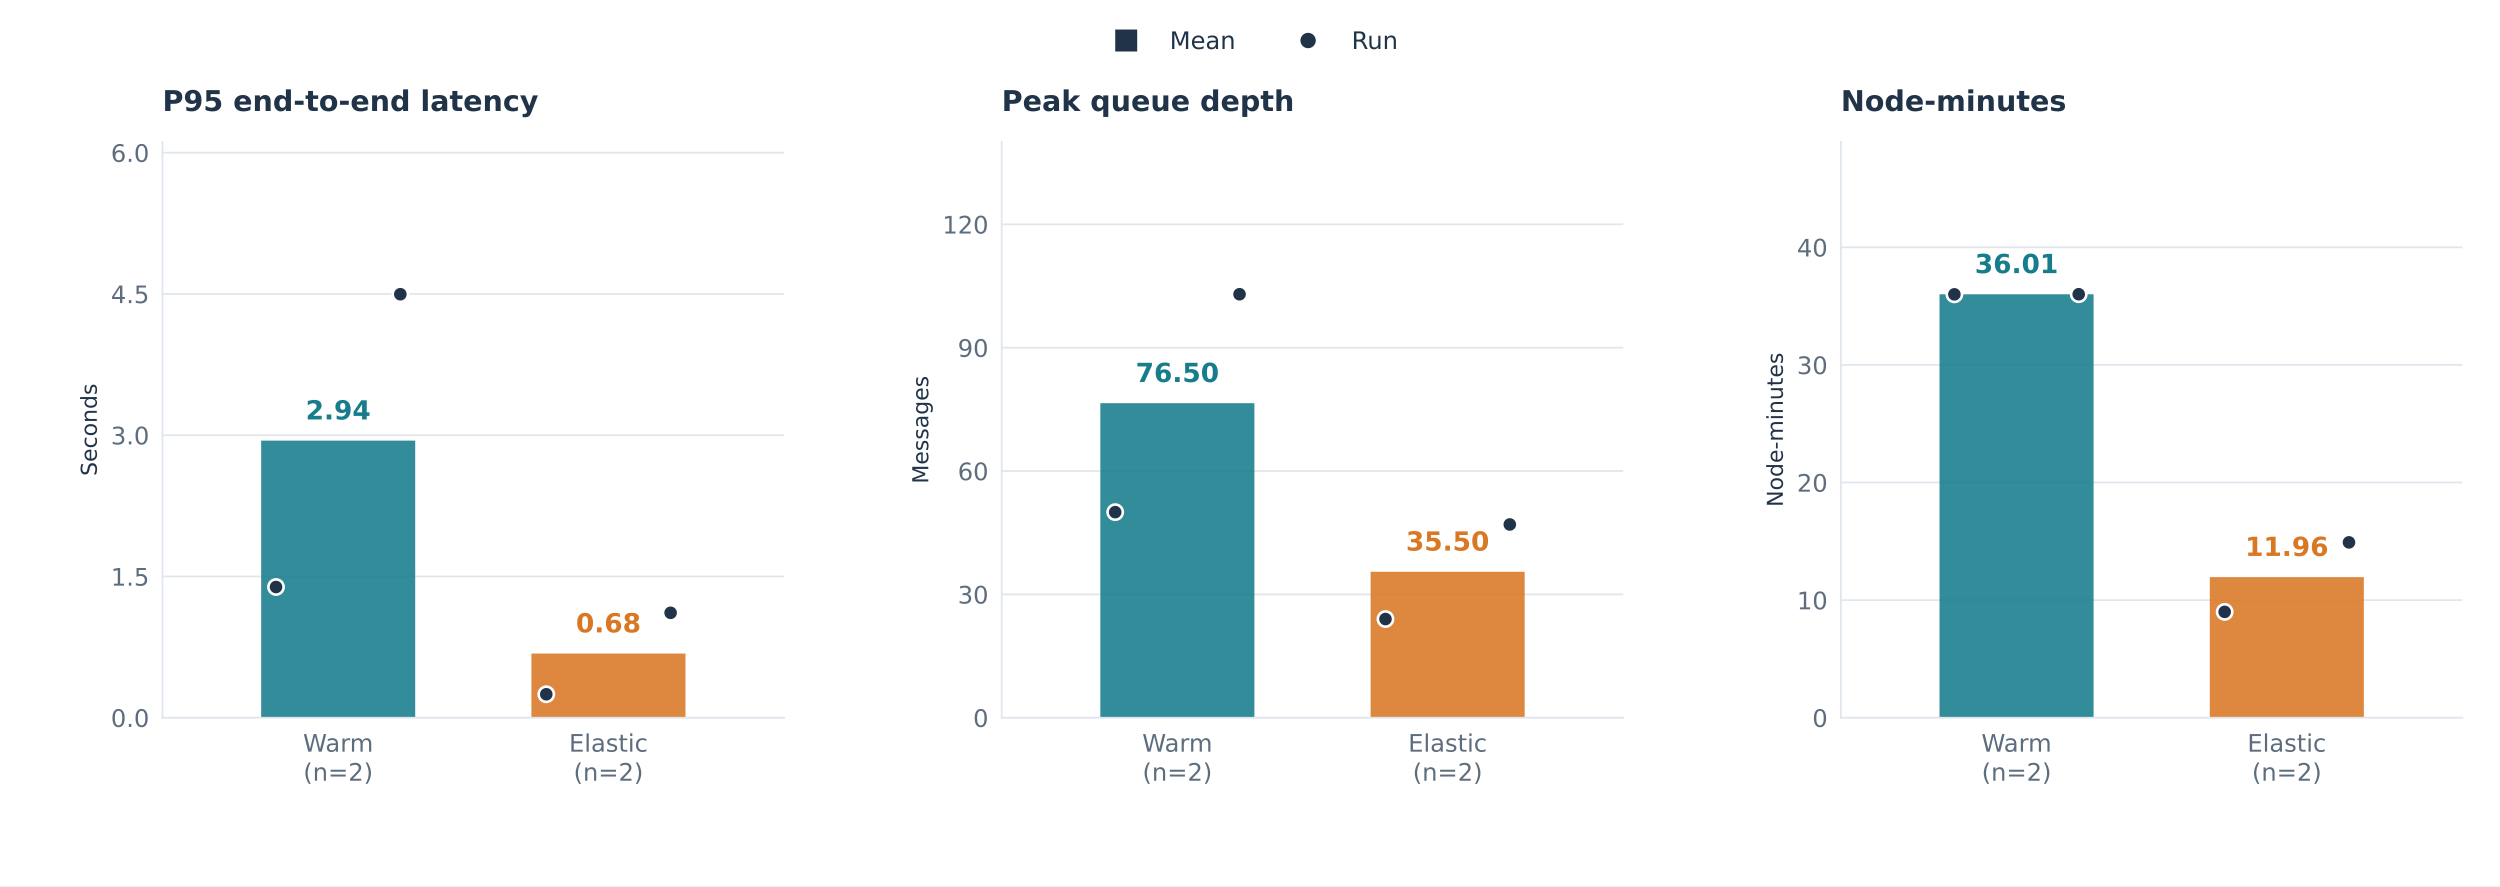
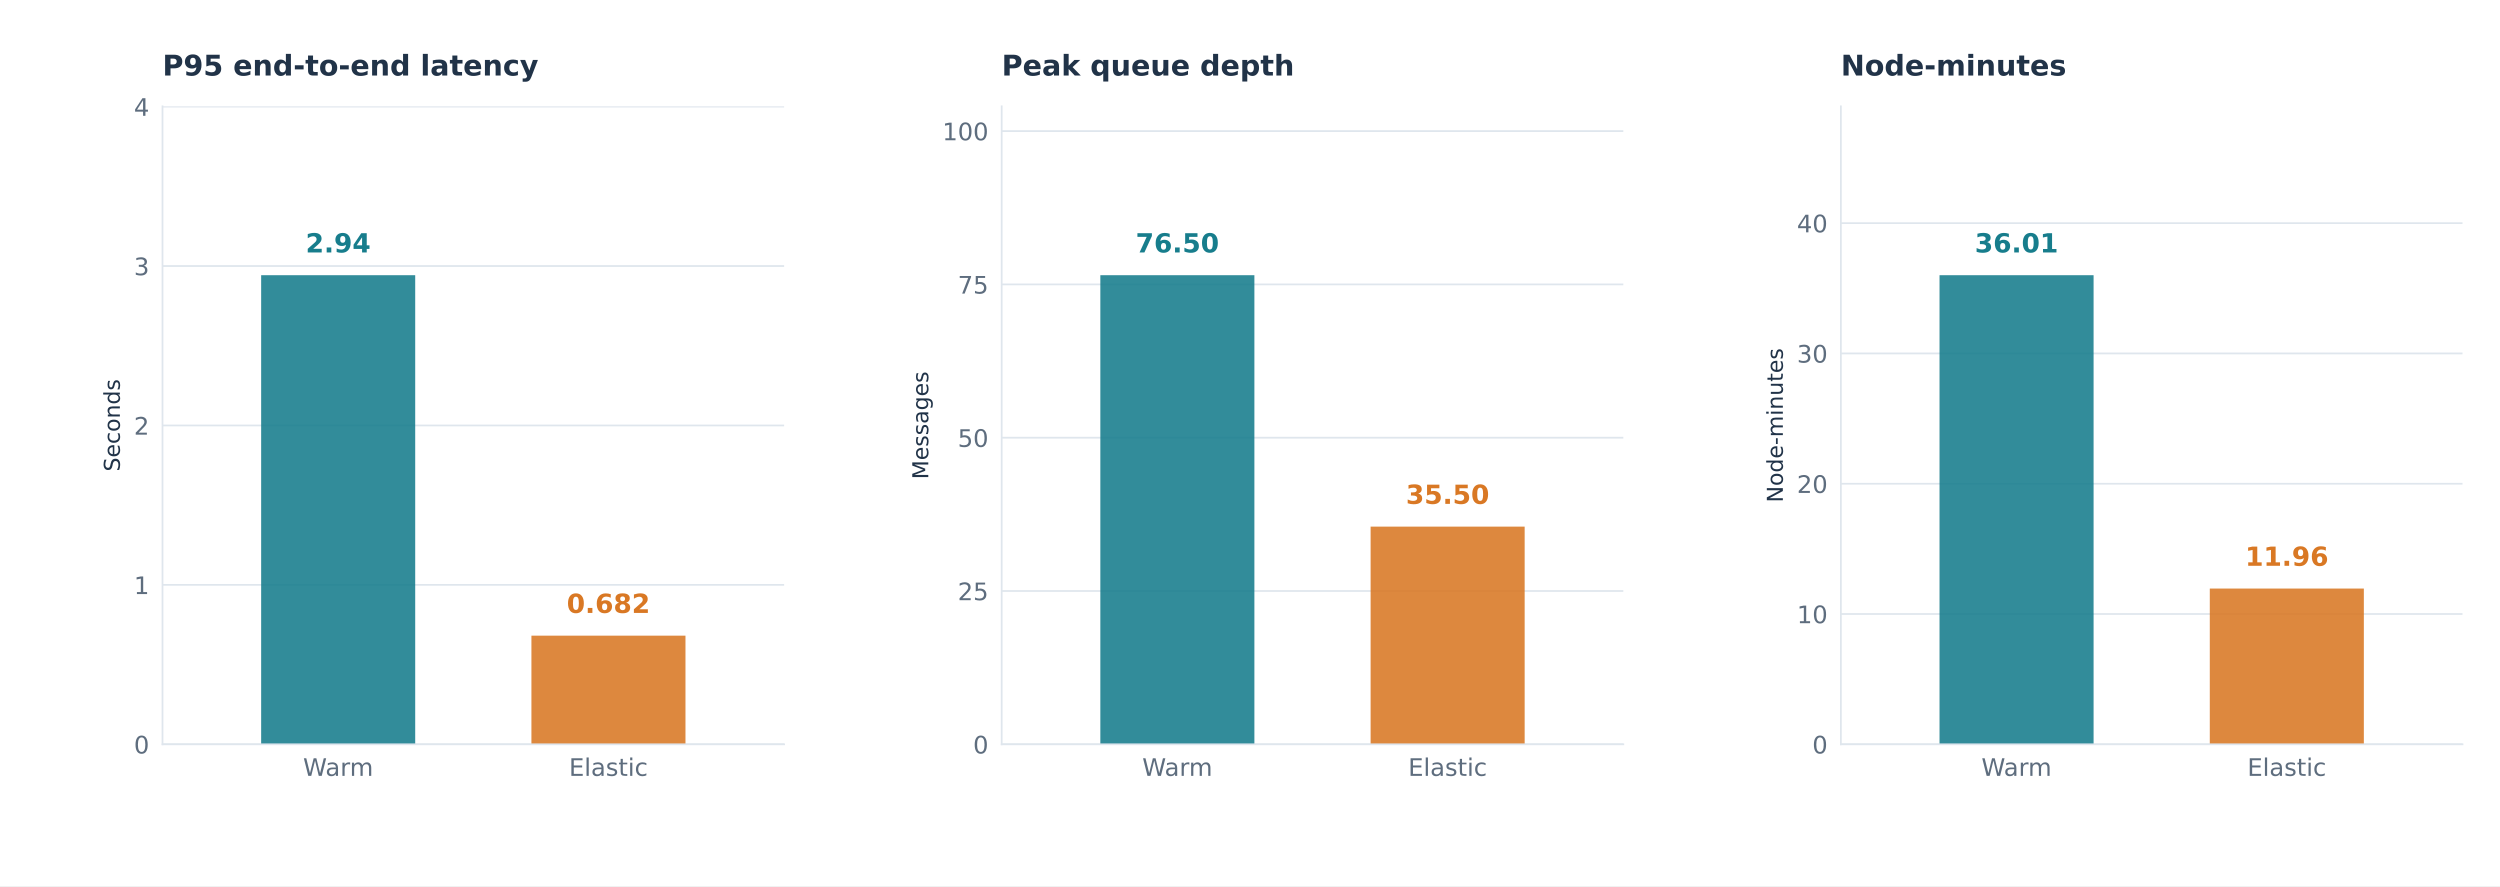
- <svg xmlns="http://www.w3.org/2000/svg" xmlns:xlink="http://www.w3.org/1999/xlink" width="1137.6pt" height="403.2pt" viewBox="0 0 1137.6 403.2" version="1.1">
+ <svg xmlns="http://www.w3.org/2000/svg" width="1137.6pt" height="403.2pt" viewBox="0 0 1137.6 403.2" version="1.1">
  <defs>
    <style type="text/css">*{stroke-linejoin: round; stroke-linecap: butt}</style>
  </defs>
  <g id="figure_1">
    <g id="patch_1">
      <path d="M 0 403.2  L 1137.6 403.2  L 1137.6 0  L 0 0  z " style="fill: #ffffff" />
    </g>
    <g id="axes_1">
      <g id="patch_2">
-         <path d="M 73.944 326.592  L 356.807 326.592  L 356.807 64.512  L 73.944 64.512  z " style="fill: #ffffff" />
+         <path d="M 73.944 338.688  L 356.807 338.688  L 356.807 48.384  L 73.944 48.384  z " style="fill: #ffffff" />
      </g>
      <g id="matplotlib.axis_1">
        <g id="xtick_1">
          <g id="line2d_1" />
          <g id="text_1">
-             <text style="font-size: 11px; font-family: 'DejaVu Sans'; fill: #5e6d7e" transform="translate(137.9042 342.0505)">Warm</text>
-             <text style="font-size: 11px; font-family: 'DejaVu Sans'; fill: #5e6d7e" transform="translate(137.9979 355.2526)">(n=2)</text>
+             <text style="font-size: 11px; font-family: 'DejaVu Sans'; text-anchor: middle; fill: #5e6d7e" x="153.883" y="353.045" transform="rotate(-0 153.8835 353.0454)">Warm</text>
          </g>
        </g>
        <g id="xtick_2">
          <g id="line2d_2" />
          <g id="text_2">
-             <text style="font-size: 11px; font-family: 'DejaVu Sans'; fill: #5e6d7e" transform="translate(258.9201 342.0514)">Elastic</text>
-             <text style="font-size: 11px; font-family: 'DejaVu Sans'; fill: #5e6d7e" transform="translate(260.9817 355.2535)">(n=2)</text>
+             <text style="font-size: 11px; font-family: 'DejaVu Sans'; text-anchor: middle; fill: #5e6d7e" x="276.867" y="353.046" transform="rotate(-0 276.8672 353.0463)">Elastic</text>
          </g>
        </g>
      </g>
      <g id="matplotlib.axis_2">
        <g id="ytick_1">
          <g id="line2d_3">
-             <path d="M 73.944 326.592  L 356.807 326.592  " clip-path="url(#pc8887cbbc5)" style="fill: none; stroke: #dfe6ed; stroke-width: 0.8; stroke-linecap: square" />
+             <path d="M 73.944 338.688  L 356.807 338.688  " clip-path="url(#p48fb739503)" style="fill: none; stroke: #dfe6ed; stroke-width: 0.8; stroke-linecap: square" />
          </g>
          <g id="line2d_4" />
          <g id="text_3">
-             <text style="font-size: 11px; font-family: 'DejaVu Sans'; text-anchor: end; fill: #5e6d7e" x="67.944" y="330.771" transform="rotate(-0 67.944 330.7707)">0.0</text>
+             <text style="font-size: 11px; font-family: 'DejaVu Sans'; text-anchor: end; fill: #5e6d7e" x="67.944" y="342.867" transform="rotate(-0 67.944 342.8667)">0</text>
          </g>
        </g>
        <g id="ytick_2">
          <g id="line2d_5">
-             <path d="M 73.944 262.314  L 356.807 262.314  " clip-path="url(#pc8887cbbc5)" style="fill: none; stroke: #dfe6ed; stroke-width: 0.8; stroke-linecap: square" />
+             <path d="M 73.944 266.145  L 356.807 266.145  " clip-path="url(#p48fb739503)" style="fill: none; stroke: #dfe6ed; stroke-width: 0.8; stroke-linecap: square" />
          </g>
          <g id="line2d_6" />
          <g id="text_4">
-             <text style="font-size: 11px; font-family: 'DejaVu Sans'; text-anchor: end; fill: #5e6d7e" x="67.944" y="266.493" transform="rotate(-0 67.944 266.4926)">1.5</text>
+             <text style="font-size: 11px; font-family: 'DejaVu Sans'; text-anchor: end; fill: #5e6d7e" x="67.944" y="270.323" transform="rotate(-0 67.944 270.3234)">1</text>
          </g>
        </g>
        <g id="ytick_3">
          <g id="line2d_7">
-             <path d="M 73.944 198.036  L 356.807 198.036  " clip-path="url(#pc8887cbbc5)" style="fill: none; stroke: #dfe6ed; stroke-width: 0.8; stroke-linecap: square" />
+             <path d="M 73.944 193.601  L 356.807 193.601  " clip-path="url(#p48fb739503)" style="fill: none; stroke: #dfe6ed; stroke-width: 0.8; stroke-linecap: square" />
          </g>
          <g id="line2d_8" />
          <g id="text_5">
-             <text style="font-size: 11px; font-family: 'DejaVu Sans'; text-anchor: end; fill: #5e6d7e" x="67.944" y="202.214" transform="rotate(-0 67.944 202.2144)">3.0</text>
+             <text style="font-size: 11px; font-family: 'DejaVu Sans'; text-anchor: end; fill: #5e6d7e" x="67.944" y="197.78" transform="rotate(-0 67.944 197.78)">2</text>
          </g>
        </g>
        <g id="ytick_4">
          <g id="line2d_9">
-             <path d="M 73.944 133.758  L 356.807 133.758  " clip-path="url(#pc8887cbbc5)" style="fill: none; stroke: #dfe6ed; stroke-width: 0.8; stroke-linecap: square" />
+             <path d="M 73.944 121.058  L 356.807 121.058  " clip-path="url(#p48fb739503)" style="fill: none; stroke: #dfe6ed; stroke-width: 0.8; stroke-linecap: square" />
          </g>
          <g id="line2d_10" />
          <g id="text_6">
-             <text style="font-size: 11px; font-family: 'DejaVu Sans'; text-anchor: end; fill: #5e6d7e" x="67.944" y="137.936" transform="rotate(-0 67.944 137.9363)">4.5</text>
+             <text style="font-size: 11px; font-family: 'DejaVu Sans'; text-anchor: end; fill: #5e6d7e" x="67.944" y="125.237" transform="rotate(-0 67.944 125.2366)">3</text>
          </g>
        </g>
        <g id="ytick_5">
          <g id="line2d_11">
-             <path d="M 73.944 69.479  L 356.807 69.479  " clip-path="url(#pc8887cbbc5)" style="fill: none; stroke: #dfe6ed; stroke-width: 0.8; stroke-linecap: square" />
+             <path d="M 73.944 48.515  L 356.807 48.515  " clip-path="url(#p48fb739503)" style="fill: none; stroke: #dfe6ed; stroke-width: 0.8; stroke-linecap: square" />
          </g>
          <g id="line2d_12" />
          <g id="text_7">
-             <text style="font-size: 11px; font-family: 'DejaVu Sans'; text-anchor: end; fill: #5e6d7e" x="67.944" y="73.658" transform="rotate(-0 67.944 73.65813)">6.0</text>
+             <text style="font-size: 11px; font-family: 'DejaVu Sans'; text-anchor: end; fill: #5e6d7e" x="67.944" y="52.693" transform="rotate(-0 67.944 52.69329)">4</text>
          </g>
        </g>
        <g id="text_8">
-           <text style="font-size: 10px; font-family: 'DejaVu Sans'; text-anchor: middle; fill: #213348" x="44.048" y="195.552" transform="rotate(-90 44.04822 195.552)">Seconds</text>
+           <text style="font-size: 10px; font-family: 'DejaVu Sans'; text-anchor: middle; fill: #213348" x="54.543" y="193.536" transform="rotate(-90 54.54291 193.536)">Seconds</text>
        </g>
      </g>
      <g id="patch_3">
-         <path d="M 118.833 326.592  L 188.934 326.592  L 188.934 200.5  L 118.833 200.5  z " clip-path="url(#pc8887cbbc5)" style="fill: #177d8c; opacity: 0.88" />
+         <path d="M 118.833 338.688  L 188.934 338.688  L 188.934 125.229  L 118.833 125.229  z " clip-path="url(#p48fb739503)" style="fill: #177d8c; opacity: 0.88" />
      </g>
      <g id="patch_4">
-         <path d="M 241.817 326.592  L 311.918 326.592  L 311.918 297.388  L 241.817 297.388  z " clip-path="url(#pc8887cbbc5)" style="fill: #d97824; opacity: 0.88" />
+         <path d="M 241.817 338.688  L 311.918 338.688  L 311.918 289.25  L 241.817 289.25  z " clip-path="url(#p48fb739503)" style="fill: #d97824; opacity: 0.88" />
      </g>
      <g id="patch_5">
-         <path d="M 73.944 326.592  L 73.944 64.512  " style="fill: none; stroke: #dfe6ed; stroke-width: 0.8; stroke-linejoin: miter; stroke-linecap: square" />
+         <path d="M 73.944 338.688  L 73.944 48.384  " style="fill: none; stroke: #dfe6ed; stroke-width: 0.8; stroke-linejoin: miter; stroke-linecap: square" />
      </g>
      <g id="patch_6">
-         <path d="M 73.944 326.592  L 356.807 326.592  " style="fill: none; stroke: #dfe6ed; stroke-width: 0.8; stroke-linejoin: miter; stroke-linecap: square" />
+         <path d="M 73.944 338.688  L 356.807 338.688  " style="fill: none; stroke: #dfe6ed; stroke-width: 0.8; stroke-linejoin: miter; stroke-linecap: square" />
      </g>
      <g id="text_9">
-         <text style="font-weight: 700; font-size: 13px; font-family: 'DejaVu Sans'; text-anchor: start; fill: #213348" x="73.944" y="50.512" transform="rotate(-0 73.944 50.512)">P95 end-to-end latency</text>
-       </g>
-       <g id="PathCollection_1">
-         <defs>
-           <path id="m1b6205a8d8" d="M 0 3.464  C 0.919 3.464 1.8 3.099 2.449 2.449  C 3.099 1.8 3.464 0.919 3.464 0  C 3.464 -0.919 3.099 -1.8 2.449 -2.449  C 1.8 -3.099 0.919 -3.464 0 -3.464  C -0.919 -3.464 -1.8 -3.099 -2.449 -2.449  C -3.099 -1.8 -3.464 -0.919 -3.464 0  C -3.464 0.919 -3.099 1.8 -2.449 2.449  C -1.8 3.099 -0.919 3.464 0 3.464  z " style="stroke: #ffffff; stroke-width: 1.2" />
-         </defs>
-         <g clip-path="url(#pc8887cbbc5)">
-           <use xlink:href="#m1b6205a8d8" x="125.597" y="267.113" style="fill: #213348; stroke: #ffffff; stroke-width: 1.2" />
-         </g>
-       </g>
-       <g id="PathCollection_2">
-         <g clip-path="url(#pc8887cbbc5)">
-           <use xlink:href="#m1b6205a8d8" x="182.17" y="133.886" style="fill: #213348; stroke: #ffffff; stroke-width: 1.2" />
-         </g>
-       </g>
-       <g id="PathCollection_3">
-         <g clip-path="url(#pc8887cbbc5)">
-           <use xlink:href="#m1b6205a8d8" x="248.581" y="315.922" style="fill: #213348; stroke: #ffffff; stroke-width: 1.2" />
-         </g>
-       </g>
-       <g id="PathCollection_4">
-         <g clip-path="url(#pc8887cbbc5)">
-           <use xlink:href="#m1b6205a8d8" x="305.154" y="278.855" style="fill: #213348; stroke: #ffffff; stroke-width: 1.2" />
-         </g>
+         <text style="font-weight: 700; font-size: 13px; font-family: 'DejaVu Sans'; text-anchor: start; fill: #213348" x="73.944" y="34.384" transform="rotate(-0 73.944 34.384)">P95 end-to-end latency</text>
      </g>
      <g id="text_10">
-         <text style="font-weight: 700; font-size: 12px; font-family: 'DejaVu Sans'; text-anchor: middle; fill: #177d8c" x="153.883" y="190.872" transform="rotate(-0 153.8835 190.8722)">2.94</text>
+         <text style="font-weight: 700; font-size: 12px; font-family: 'DejaVu Sans'; text-anchor: middle; fill: #177d8c" x="153.883" y="114.875" transform="rotate(-0 153.8835 114.8753)">2.94</text>
      </g>
      <g id="text_11">
-         <text style="font-weight: 700; font-size: 12px; font-family: 'DejaVu Sans'; text-anchor: middle; fill: #d97824" x="276.867" y="287.761" transform="rotate(-0 276.8672 287.7608)">0.68</text>
+         <text style="font-weight: 700; font-size: 12px; font-family: 'DejaVu Sans'; text-anchor: middle; fill: #d97824" x="276.867" y="278.896" transform="rotate(-0 276.8672 278.8958)">0.682</text>
      </g>
    </g>
    <g id="axes_2">
      <g id="patch_7">
-         <path d="M 455.809 326.592  L 738.671 326.592  L 738.671 64.512  L 455.809 64.512  z " style="fill: #ffffff" />
+         <path d="M 455.809 338.688  L 738.671 338.688  L 738.671 48.384  L 455.809 48.384  z " style="fill: #ffffff" />
      </g>
      <g id="matplotlib.axis_3">
        <g id="xtick_3">
          <g id="line2d_13" />
          <g id="text_12">
-             <text style="font-size: 11px; font-family: 'DejaVu Sans'; fill: #5e6d7e" transform="translate(519.7689 342.0505)">Warm</text>
-             <text style="font-size: 11px; font-family: 'DejaVu Sans'; fill: #5e6d7e" transform="translate(519.8626 355.2526)">(n=2)</text>
+             <text style="font-size: 11px; font-family: 'DejaVu Sans'; text-anchor: middle; fill: #5e6d7e" x="535.748" y="353.045" transform="rotate(-0 535.7481 353.0454)">Warm</text>
          </g>
        </g>
        <g id="xtick_4">
          <g id="line2d_14" />
          <g id="text_13">
-             <text style="font-size: 11px; font-family: 'DejaVu Sans'; fill: #5e6d7e" transform="translate(640.7847 342.0514)">Elastic</text>
-             <text style="font-size: 11px; font-family: 'DejaVu Sans'; fill: #5e6d7e" transform="translate(642.8463 355.2535)">(n=2)</text>
+             <text style="font-size: 11px; font-family: 'DejaVu Sans'; text-anchor: middle; fill: #5e6d7e" x="658.732" y="353.046" transform="rotate(-0 658.7319 353.0463)">Elastic</text>
          </g>
        </g>
      </g>
      <g id="matplotlib.axis_4">
        <g id="ytick_6">
          <g id="line2d_15">
-             <path d="M 455.809 326.592  L 738.671 326.592  " clip-path="url(#pc75688632e)" style="fill: none; stroke: #dfe6ed; stroke-width: 0.8; stroke-linecap: square" />
+             <path d="M 455.809 338.688  L 738.671 338.688  " clip-path="url(#p5ec4cd1d2c)" style="fill: none; stroke: #dfe6ed; stroke-width: 0.8; stroke-linecap: square" />
          </g>
          <g id="line2d_16" />
          <g id="text_14">
-             <text style="font-size: 11px; font-family: 'DejaVu Sans'; text-anchor: end; fill: #5e6d7e" x="449.809" y="330.771" transform="rotate(-0 449.8086 330.7707)">0</text>
+             <text style="font-size: 11px; font-family: 'DejaVu Sans'; text-anchor: end; fill: #5e6d7e" x="449.809" y="342.867" transform="rotate(-0 449.8086 342.8667)">0</text>
          </g>
        </g>
        <g id="ytick_7">
          <g id="line2d_17">
-             <path d="M 455.809 270.464  L 738.671 270.464  " clip-path="url(#pc75688632e)" style="fill: none; stroke: #dfe6ed; stroke-width: 0.8; stroke-linecap: square" />
+             <path d="M 455.809 268.93  L 738.671 268.93  " clip-path="url(#p5ec4cd1d2c)" style="fill: none; stroke: #dfe6ed; stroke-width: 0.8; stroke-linecap: square" />
          </g>
          <g id="line2d_18" />
          <g id="text_15">
-             <text style="font-size: 11px; font-family: 'DejaVu Sans'; text-anchor: end; fill: #5e6d7e" x="449.809" y="274.643" transform="rotate(-0 449.8086 274.6428)">30</text>
+             <text style="font-size: 11px; font-family: 'DejaVu Sans'; text-anchor: end; fill: #5e6d7e" x="449.809" y="273.109" transform="rotate(-0 449.8086 273.1089)">25</text>
          </g>
        </g>
        <g id="ytick_8">
          <g id="line2d_19">
-             <path d="M 455.809 214.336  L 738.671 214.336  " clip-path="url(#pc75688632e)" style="fill: none; stroke: #dfe6ed; stroke-width: 0.8; stroke-linecap: square" />
+             <path d="M 455.809 199.172  L 738.671 199.172  " clip-path="url(#p5ec4cd1d2c)" style="fill: none; stroke: #dfe6ed; stroke-width: 0.8; stroke-linecap: square" />
          </g>
          <g id="line2d_20" />
          <g id="text_16">
-             <text style="font-size: 11px; font-family: 'DejaVu Sans'; text-anchor: end; fill: #5e6d7e" x="449.809" y="218.515" transform="rotate(-0 449.8086 218.5149)">60</text>
+             <text style="font-size: 11px; font-family: 'DejaVu Sans'; text-anchor: end; fill: #5e6d7e" x="449.809" y="203.351" transform="rotate(-0 449.8086 203.3511)">50</text>
          </g>
        </g>
        <g id="ytick_9">
          <g id="line2d_21">
-             <path d="M 455.809 158.208  L 738.671 158.208  " clip-path="url(#pc75688632e)" style="fill: none; stroke: #dfe6ed; stroke-width: 0.8; stroke-linecap: square" />
+             <path d="M 455.809 129.415  L 738.671 129.415  " clip-path="url(#p5ec4cd1d2c)" style="fill: none; stroke: #dfe6ed; stroke-width: 0.8; stroke-linecap: square" />
          </g>
          <g id="line2d_22" />
          <g id="text_17">
-             <text style="font-size: 11px; font-family: 'DejaVu Sans'; text-anchor: end; fill: #5e6d7e" x="449.809" y="162.387" transform="rotate(-0 449.8086 162.3869)">90</text>
+             <text style="font-size: 11px; font-family: 'DejaVu Sans'; text-anchor: end; fill: #5e6d7e" x="449.809" y="133.593" transform="rotate(-0 449.8086 133.5934)">75</text>
          </g>
        </g>
        <g id="ytick_10">
          <g id="line2d_23">
-             <path d="M 455.809 102.08  L 738.671 102.08  " clip-path="url(#pc75688632e)" style="fill: none; stroke: #dfe6ed; stroke-width: 0.8; stroke-linecap: square" />
+             <path d="M 455.809 59.657  L 738.671 59.657  " clip-path="url(#p5ec4cd1d2c)" style="fill: none; stroke: #dfe6ed; stroke-width: 0.8; stroke-linecap: square" />
          </g>
          <g id="line2d_24" />
          <g id="text_18">
-             <text style="font-size: 11px; font-family: 'DejaVu Sans'; text-anchor: end; fill: #5e6d7e" x="449.809" y="106.259" transform="rotate(-0 449.8086 106.259)">120</text>
+             <text style="font-size: 11px; font-family: 'DejaVu Sans'; text-anchor: end; fill: #5e6d7e" x="449.809" y="63.836" transform="rotate(-0 449.8086 63.83557)">100</text>
          </g>
        </g>
        <g id="text_19">
-           <text style="font-size: 10px; font-family: 'DejaVu Sans'; text-anchor: middle; fill: #213348" x="422.41" y="195.552" transform="rotate(-90 422.4101 195.552)">Messages</text>
+           <text style="font-size: 10px; font-family: 'DejaVu Sans'; text-anchor: middle; fill: #213348" x="422.41" y="193.536" transform="rotate(-90 422.4101 193.536)">Messages</text>
        </g>
      </g>
      <g id="patch_8">
-         <path d="M 500.698 326.592  L 570.798 326.592  L 570.798 183.466  L 500.698 183.466  z " clip-path="url(#pc75688632e)" style="fill: #177d8c; opacity: 0.88" />
+         <path d="M 500.698 338.688  L 570.798 338.688  L 570.798 125.229  L 500.698 125.229  z " clip-path="url(#p5ec4cd1d2c)" style="fill: #177d8c; opacity: 0.88" />
      </g>
      <g id="patch_9">
-         <path d="M 623.682 326.592  L 693.782 326.592  L 693.782 260.174  L 623.682 260.174  z " clip-path="url(#pc75688632e)" style="fill: #d97824; opacity: 0.88" />
+         <path d="M 623.682 338.688  L 693.782 338.688  L 693.782 239.632  L 623.682 239.632  z " clip-path="url(#p5ec4cd1d2c)" style="fill: #d97824; opacity: 0.88" />
      </g>
      <g id="patch_10">
-         <path d="M 455.809 326.592  L 455.809 64.512  " style="fill: none; stroke: #dfe6ed; stroke-width: 0.8; stroke-linejoin: miter; stroke-linecap: square" />
+         <path d="M 455.809 338.688  L 455.809 48.384  " style="fill: none; stroke: #dfe6ed; stroke-width: 0.8; stroke-linejoin: miter; stroke-linecap: square" />
      </g>
      <g id="patch_11">
-         <path d="M 455.809 326.592  L 738.671 326.592  " style="fill: none; stroke: #dfe6ed; stroke-width: 0.8; stroke-linejoin: miter; stroke-linecap: square" />
+         <path d="M 455.809 338.688  L 738.671 338.688  " style="fill: none; stroke: #dfe6ed; stroke-width: 0.8; stroke-linejoin: miter; stroke-linecap: square" />
      </g>
      <g id="text_20">
-         <text style="font-weight: 700; font-size: 13px; font-family: 'DejaVu Sans'; text-anchor: start; fill: #213348" x="455.809" y="50.512" transform="rotate(-0 455.8086 50.512)">Peak queue depth</text>
-       </g>
-       <g id="PathCollection_5">
-         <g clip-path="url(#pc75688632e)">
-           <use xlink:href="#m1b6205a8d8" x="507.462" y="233.045" style="fill: #213348; stroke: #ffffff; stroke-width: 1.2" />
-         </g>
-       </g>
-       <g id="PathCollection_6">
-         <g clip-path="url(#pc75688632e)">
-           <use xlink:href="#m1b6205a8d8" x="564.034" y="133.886" style="fill: #213348; stroke: #ffffff; stroke-width: 1.2" />
-         </g>
-       </g>
-       <g id="PathCollection_7">
-         <g clip-path="url(#pc75688632e)">
-           <use xlink:href="#m1b6205a8d8" x="630.446" y="281.69" style="fill: #213348; stroke: #ffffff; stroke-width: 1.2" />
-         </g>
-       </g>
-       <g id="PathCollection_8">
-         <g clip-path="url(#pc75688632e)">
-           <use xlink:href="#m1b6205a8d8" x="687.018" y="238.658" style="fill: #213348; stroke: #ffffff; stroke-width: 1.2" />
-         </g>
+         <text style="font-weight: 700; font-size: 13px; font-family: 'DejaVu Sans'; text-anchor: start; fill: #213348" x="455.809" y="34.384" transform="rotate(-0 455.8086 34.384)">Peak queue depth</text>
      </g>
      <g id="text_21">
-         <text style="font-weight: 700; font-size: 12px; font-family: 'DejaVu Sans'; text-anchor: middle; fill: #177d8c" x="535.748" y="173.838" transform="rotate(-0 535.7481 173.8383)">76.50</text>
+         <text style="font-weight: 700; font-size: 12px; font-family: 'DejaVu Sans'; text-anchor: middle; fill: #177d8c" x="535.748" y="114.875" transform="rotate(-0 535.7481 114.8753)">76.50</text>
      </g>
      <g id="text_22">
-         <text style="font-weight: 700; font-size: 12px; font-family: 'DejaVu Sans'; text-anchor: middle; fill: #d97824" x="658.732" y="250.546" transform="rotate(-0 658.7319 250.5464)">35.50</text>
+         <text style="font-weight: 700; font-size: 12px; font-family: 'DejaVu Sans'; text-anchor: middle; fill: #d97824" x="658.732" y="229.278" transform="rotate(-0 658.7319 229.2781)">35.50</text>
      </g>
    </g>
    <g id="axes_3">
      <g id="patch_12">
-         <path d="M 837.673 326.592  L 1120.536 326.592  L 1120.536 64.512  L 837.673 64.512  z " style="fill: #ffffff" />
+         <path d="M 837.673 338.688  L 1120.536 338.688  L 1120.536 48.384  L 837.673 48.384  z " style="fill: #ffffff" />
      </g>
      <g id="matplotlib.axis_5">
        <g id="xtick_5">
          <g id="line2d_25" />
          <g id="text_23">
-             <text style="font-size: 11px; font-family: 'DejaVu Sans'; fill: #5e6d7e" transform="translate(901.6335 342.0505)">Warm</text>
-             <text style="font-size: 11px; font-family: 'DejaVu Sans'; fill: #5e6d7e" transform="translate(901.7272 355.2526)">(n=2)</text>
+             <text style="font-size: 11px; font-family: 'DejaVu Sans'; text-anchor: middle; fill: #5e6d7e" x="917.613" y="353.045" transform="rotate(-0 917.6128 353.0454)">Warm</text>
          </g>
        </g>
        <g id="xtick_6">
          <g id="line2d_26" />
          <g id="text_24">
-             <text style="font-size: 11px; font-family: 'DejaVu Sans'; fill: #5e6d7e" transform="translate(1022.649 342.0514)">Elastic</text>
-             <text style="font-size: 11px; font-family: 'DejaVu Sans'; fill: #5e6d7e" transform="translate(1024.711 355.2535)">(n=2)</text>
+             <text style="font-size: 11px; font-family: 'DejaVu Sans'; text-anchor: middle; fill: #5e6d7e" x="1040.597" y="353.046" transform="rotate(-0 1040.597 353.0463)">Elastic</text>
          </g>
        </g>
      </g>
      <g id="matplotlib.axis_6">
        <g id="ytick_11">
          <g id="line2d_27">
-             <path d="M 837.673 326.592  L 1120.536 326.592  " clip-path="url(#pe6df3a4baf)" style="fill: none; stroke: #dfe6ed; stroke-width: 0.8; stroke-linecap: square" />
+             <path d="M 837.673 338.688  L 1120.536 338.688  " clip-path="url(#p4ddb06b304)" style="fill: none; stroke: #dfe6ed; stroke-width: 0.8; stroke-linecap: square" />
          </g>
          <g id="line2d_28" />
          <g id="text_25">
-             <text style="font-size: 11px; font-family: 'DejaVu Sans'; text-anchor: end; fill: #5e6d7e" x="831.673" y="330.771" transform="rotate(-0 831.6733 330.7707)">0</text>
+             <text style="font-size: 11px; font-family: 'DejaVu Sans'; text-anchor: end; fill: #5e6d7e" x="831.673" y="342.867" transform="rotate(-0 831.6733 342.8667)">0</text>
          </g>
        </g>
        <g id="ytick_12">
          <g id="line2d_29">
-             <path d="M 837.673 273.077  L 1120.536 273.077  " clip-path="url(#pe6df3a4baf)" style="fill: none; stroke: #dfe6ed; stroke-width: 0.8; stroke-linecap: square" />
+             <path d="M 837.673 279.402  L 1120.536 279.402  " clip-path="url(#p4ddb06b304)" style="fill: none; stroke: #dfe6ed; stroke-width: 0.8; stroke-linecap: square" />
          </g>
          <g id="line2d_30" />
          <g id="text_26">
-             <text style="font-size: 11px; font-family: 'DejaVu Sans'; text-anchor: end; fill: #5e6d7e" x="831.673" y="277.256" transform="rotate(-0 831.6733 277.2562)">10</text>
+             <text style="font-size: 11px; font-family: 'DejaVu Sans'; text-anchor: end; fill: #5e6d7e" x="831.673" y="283.581" transform="rotate(-0 831.6733 283.5808)">10</text>
          </g>
        </g>
        <g id="ytick_13">
          <g id="line2d_31">
-             <path d="M 837.673 219.563  L 1120.536 219.563  " clip-path="url(#pe6df3a4baf)" style="fill: none; stroke: #dfe6ed; stroke-width: 0.8; stroke-linecap: square" />
+             <path d="M 837.673 220.116  L 1120.536 220.116  " clip-path="url(#p4ddb06b304)" style="fill: none; stroke: #dfe6ed; stroke-width: 0.8; stroke-linecap: square" />
          </g>
          <g id="line2d_32" />
          <g id="text_27">
-             <text style="font-size: 11px; font-family: 'DejaVu Sans'; text-anchor: end; fill: #5e6d7e" x="831.673" y="223.742" transform="rotate(-0 831.6733 223.7416)">20</text>
+             <text style="font-size: 11px; font-family: 'DejaVu Sans'; text-anchor: end; fill: #5e6d7e" x="831.673" y="224.295" transform="rotate(-0 831.6733 224.2949)">20</text>
          </g>
        </g>
        <g id="ytick_14">
          <g id="line2d_33">
-             <path d="M 837.673 166.048  L 1120.536 166.048  " clip-path="url(#pe6df3a4baf)" style="fill: none; stroke: #dfe6ed; stroke-width: 0.8; stroke-linecap: square" />
+             <path d="M 837.673 160.83  L 1120.536 160.83  " clip-path="url(#p4ddb06b304)" style="fill: none; stroke: #dfe6ed; stroke-width: 0.8; stroke-linecap: square" />
          </g>
          <g id="line2d_34" />
          <g id="text_28">
-             <text style="font-size: 11px; font-family: 'DejaVu Sans'; text-anchor: end; fill: #5e6d7e" x="831.673" y="170.227" transform="rotate(-0 831.6733 170.2271)">30</text>
+             <text style="font-size: 11px; font-family: 'DejaVu Sans'; text-anchor: end; fill: #5e6d7e" x="831.673" y="165.009" transform="rotate(-0 831.6733 165.0091)">30</text>
          </g>
        </g>
        <g id="ytick_15">
          <g id="line2d_35">
-             <path d="M 837.673 112.534  L 1120.536 112.534  " clip-path="url(#pe6df3a4baf)" style="fill: none; stroke: #dfe6ed; stroke-width: 0.8; stroke-linecap: square" />
+             <path d="M 837.673 101.544  L 1120.536 101.544  " clip-path="url(#p4ddb06b304)" style="fill: none; stroke: #dfe6ed; stroke-width: 0.8; stroke-linecap: square" />
          </g>
          <g id="line2d_36" />
          <g id="text_29">
-             <text style="font-size: 11px; font-family: 'DejaVu Sans'; text-anchor: end; fill: #5e6d7e" x="831.673" y="116.713" transform="rotate(-0 831.6733 116.7125)">40</text>
+             <text style="font-size: 11px; font-family: 'DejaVu Sans'; text-anchor: end; fill: #5e6d7e" x="831.673" y="105.723" transform="rotate(-0 831.6733 105.7232)">40</text>
          </g>
        </g>
        <g id="text_30">
-           <text style="font-size: 10px; font-family: 'DejaVu Sans'; text-anchor: middle; fill: #213348" x="811.273" y="195.552" transform="rotate(-90 811.2735 195.552)">Node-minutes</text>
+           <text style="font-size: 10px; font-family: 'DejaVu Sans'; text-anchor: middle; fill: #213348" x="811.273" y="193.536" transform="rotate(-90 811.2735 193.536)">Node-minutes</text>
        </g>
      </g>
      <g id="patch_13">
-         <path d="M 882.562 326.592  L 952.663 326.592  L 952.663 133.913  L 882.562 133.913  z " clip-path="url(#pe6df3a4baf)" style="fill: #177d8c; opacity: 0.88" />
+         <path d="M 882.562 338.688  L 952.663 338.688  L 952.663 125.229  L 882.562 125.229  z " clip-path="url(#p4ddb06b304)" style="fill: #177d8c; opacity: 0.88" />
      </g>
      <g id="patch_14">
-         <path d="M 1005.546 326.592  L 1075.647 326.592  L 1075.647 262.615  L 1005.546 262.615  z " clip-path="url(#pe6df3a4baf)" style="fill: #d97824; opacity: 0.88" />
+         <path d="M 1005.546 338.688  L 1075.647 338.688  L 1075.647 267.812  L 1005.546 267.812  z " clip-path="url(#p4ddb06b304)" style="fill: #d97824; opacity: 0.88" />
      </g>
      <g id="patch_15">
-         <path d="M 837.673 326.592  L 837.673 64.512  " style="fill: none; stroke: #dfe6ed; stroke-width: 0.8; stroke-linejoin: miter; stroke-linecap: square" />
+         <path d="M 837.673 338.688  L 837.673 48.384  " style="fill: none; stroke: #dfe6ed; stroke-width: 0.8; stroke-linejoin: miter; stroke-linecap: square" />
      </g>
      <g id="patch_16">
-         <path d="M 837.673 326.592  L 1120.536 326.592  " style="fill: none; stroke: #dfe6ed; stroke-width: 0.8; stroke-linejoin: miter; stroke-linecap: square" />
+         <path d="M 837.673 338.688  L 1120.536 338.688  " style="fill: none; stroke: #dfe6ed; stroke-width: 0.8; stroke-linejoin: miter; stroke-linecap: square" />
      </g>
      <g id="text_31">
-         <text style="font-weight: 700; font-size: 13px; font-family: 'DejaVu Sans'; text-anchor: start; fill: #213348" x="837.673" y="50.512" transform="rotate(-0 837.6733 50.512)">Node-minutes</text>
-       </g>
-       <g id="PathCollection_9">
-         <g clip-path="url(#pe6df3a4baf)">
-           <use xlink:href="#m1b6205a8d8" x="889.326" y="133.94" style="fill: #213348; stroke: #ffffff; stroke-width: 1.2" />
-         </g>
-       </g>
-       <g id="PathCollection_10">
-         <g clip-path="url(#pe6df3a4baf)">
-           <use xlink:href="#m1b6205a8d8" x="945.899" y="133.886" style="fill: #213348; stroke: #ffffff; stroke-width: 1.2" />
-         </g>
-       </g>
-       <g id="PathCollection_11">
-         <g clip-path="url(#pe6df3a4baf)">
-           <use xlink:href="#m1b6205a8d8" x="1012.31" y="278.429" style="fill: #213348; stroke: #ffffff; stroke-width: 1.2" />
-         </g>
-       </g>
-       <g id="PathCollection_12">
-         <g clip-path="url(#pe6df3a4baf)">
-           <use xlink:href="#m1b6205a8d8" x="1068.883" y="246.802" style="fill: #213348; stroke: #ffffff; stroke-width: 1.2" />
-         </g>
+         <text style="font-weight: 700; font-size: 13px; font-family: 'DejaVu Sans'; text-anchor: start; fill: #213348" x="837.673" y="34.384" transform="rotate(-0 837.6733 34.384)">Node-minutes</text>
      </g>
      <g id="text_32">
-         <text style="font-weight: 700; font-size: 12px; font-family: 'DejaVu Sans'; text-anchor: middle; fill: #177d8c" x="917.613" y="124.285" transform="rotate(-0 917.6128 124.2854)">36.01</text>
+         <text style="font-weight: 700; font-size: 12px; font-family: 'DejaVu Sans'; text-anchor: middle; fill: #177d8c" x="917.613" y="114.875" transform="rotate(-0 917.6128 114.8753)">36.01</text>
      </g>
      <g id="text_33">
-         <text style="font-weight: 700; font-size: 12px; font-family: 'DejaVu Sans'; text-anchor: middle; fill: #d97824" x="1040.597" y="252.988" transform="rotate(-0 1040.597 252.9878)">11.96</text>
-       </g>
-     </g>
-     <g id="legend_1">
-       <g id="line2d_37">
-         <defs>
-           <path id="ma1cad10c35" d="M -4.5 4.5  L 4.5 4.5  L 4.5 -4.5  L -4.5 -4.5  z " style="stroke: #213348; stroke-linejoin: miter" />
-         </defs>
-         <g>
-           <use xlink:href="#ma1cad10c35" x="512.468" y="18.44" style="fill: #213348; stroke: #213348; stroke-linejoin: miter" />
-         </g>
-       </g>
-       <g id="text_34">
-         <text style="font-size: 11px; font-family: 'DejaVu Sans'; text-anchor: start; fill: #213348" x="532.268" y="22.29" transform="rotate(-0 532.268 22.29028)">Mean</text>
-       </g>
-       <g id="line2d_38">
-         <defs>
-           <path id="mc7a67df48b" d="M 0 3  C 0.796 3 1.559 2.684 2.121 2.121  C 2.684 1.559 3 0.796 3 0  C 3 -0.796 2.684 -1.559 2.121 -2.121  C 1.559 -2.684 0.796 -3 0 -3  C -0.796 -3 -1.559 -2.684 -2.121 -2.121  C -2.684 -1.559 -3 -0.796 -3 0  C -3 0.796 -2.684 1.559 -2.121 2.121  C -1.559 2.684 -0.796 3 0 3  z " style="stroke: #213348" />
-         </defs>
-         <g>
-           <use xlink:href="#mc7a67df48b" x="595.24" y="18.44" style="fill: #213348; stroke: #213348" />
-         </g>
-       </g>
-       <g id="text_35">
-         <text style="font-size: 11px; font-family: 'DejaVu Sans'; text-anchor: start; fill: #213348" x="615.04" y="22.29" transform="rotate(-0 615.0395 22.29028)">Run</text>
+         <text style="font-weight: 700; font-size: 12px; font-family: 'DejaVu Sans'; text-anchor: middle; fill: #d97824" x="1040.597" y="257.458" transform="rotate(-0 1040.597 257.4579)">11.96</text>
      </g>
    </g>
  </g>
  <defs>
-     <clipPath id="pc8887cbbc5">
-       <rect x="73.944" y="64.512" width="282.863" height="262.08" />
+     <clipPath id="p48fb739503">
+       <rect x="73.944" y="48.384" width="282.863" height="290.304" />
    </clipPath>
-     <clipPath id="pc75688632e">
-       <rect x="455.809" y="64.512" width="282.863" height="262.08" />
+     <clipPath id="p5ec4cd1d2c">
+       <rect x="455.809" y="48.384" width="282.863" height="290.304" />
    </clipPath>
-     <clipPath id="pe6df3a4baf">
-       <rect x="837.673" y="64.512" width="282.863" height="262.08" />
+     <clipPath id="p4ddb06b304">
+       <rect x="837.673" y="48.384" width="282.863" height="290.304" />
    </clipPath>
  </defs>
</svg>
